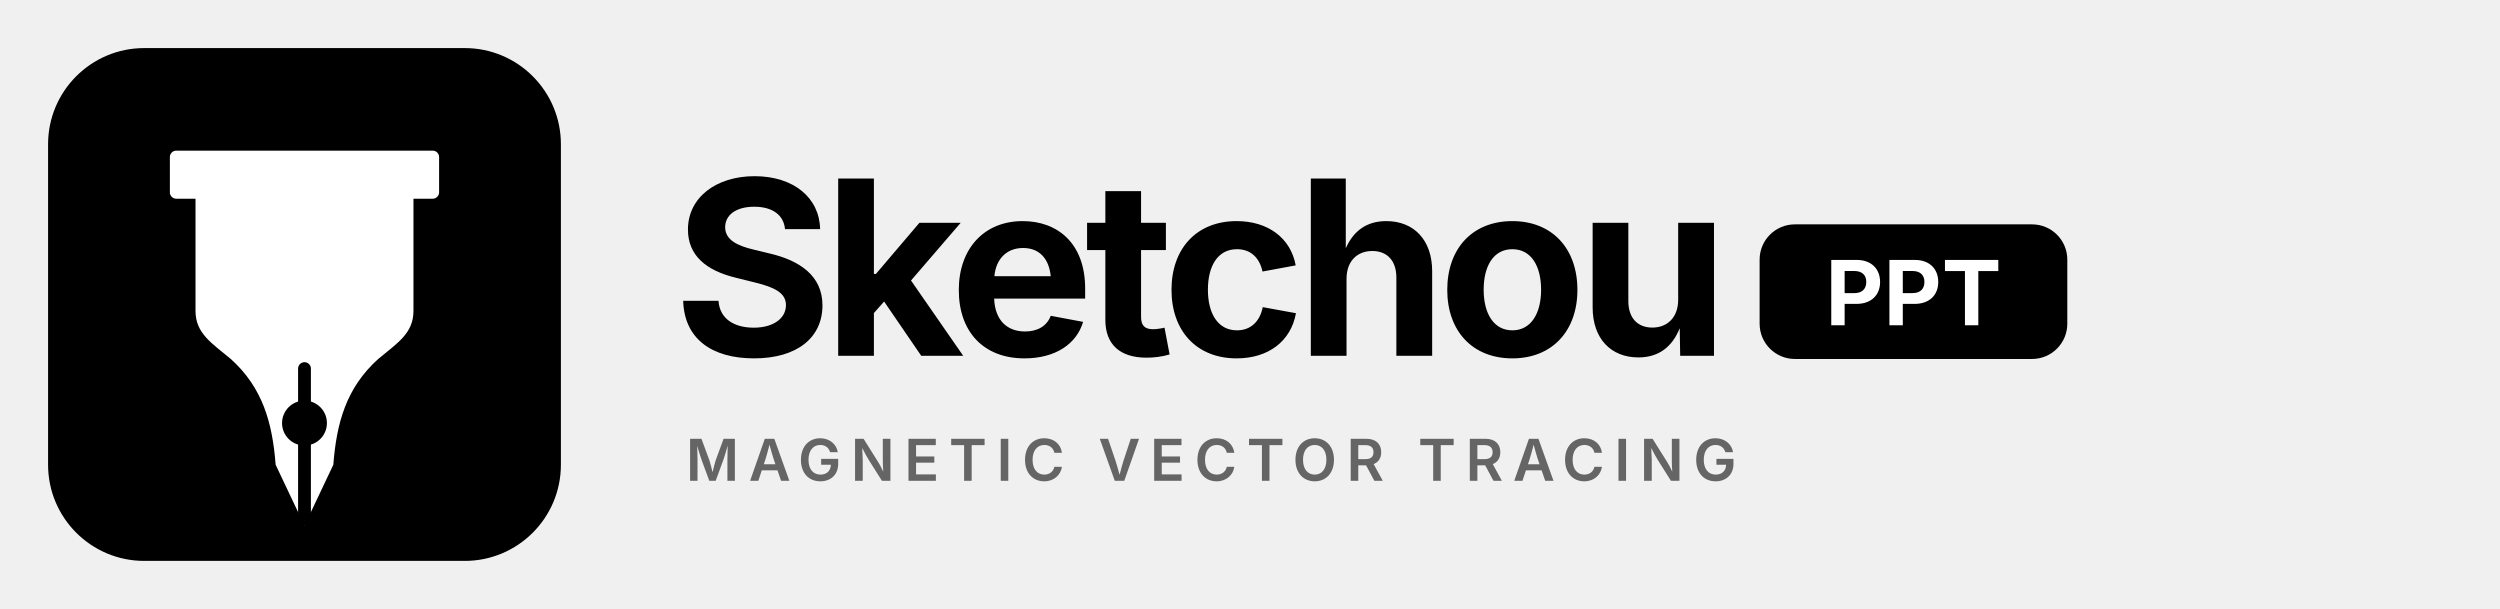
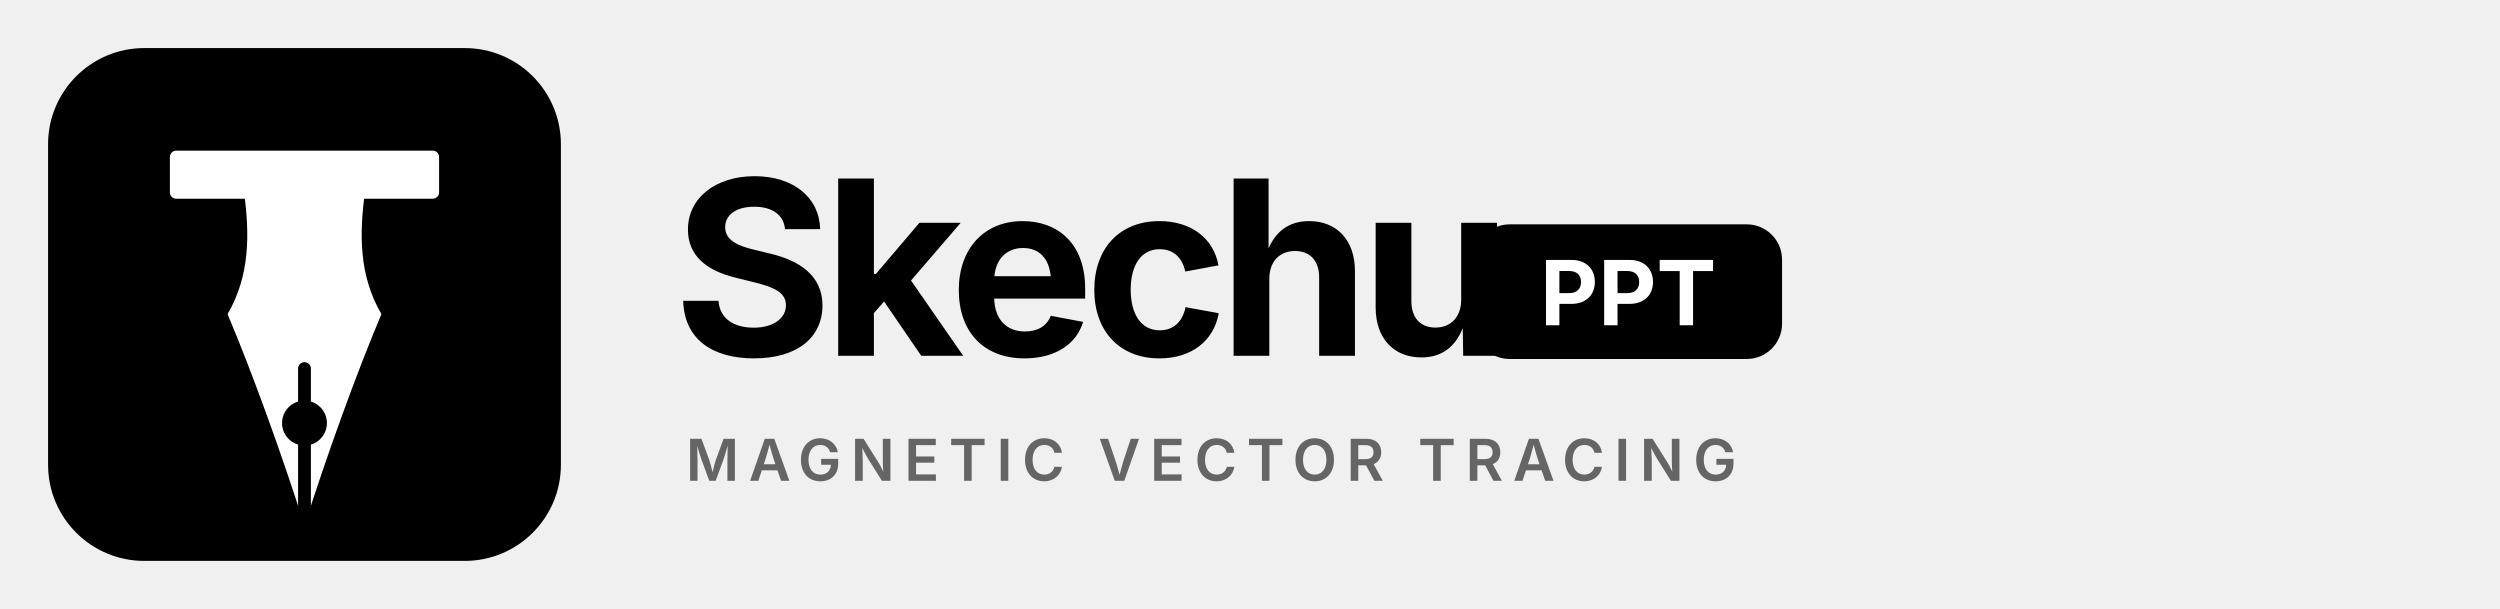
<svg xmlns="http://www.w3.org/2000/svg" viewBox="0 0 780 190" role="img" aria-labelledby="title desc">
  <rect x="15" y="15" width="160" height="160" rx="30" fill="#000" />
  <g fill="#fff">
    <rect x="53" y="47" width="84" height="15" rx="2" />
-     <path d="M61 59h68v38c0 7-5 10-11 15-10 9-13 20-14 33l-9 19-9-19c-1-13-4-24-14-33-6-5-11-8-11-15z" />
+     <path d="M76 59 C78 73 78 86 71 98 C79 117 88 142 95 164 C102 142 111 117 119 98 C112 86 112 73 114 59 Z" />
  </g>
  <g fill="#000">
    <rect x="93" y="113" width="4" height="51" rx="2" />
    <circle cx="95" cy="132" r="7" />
  </g>
-   <text x="210" y="111" font-family="Segoe UI,Inter,Arial,sans-serif" font-size="76" font-weight="700" letter-spacing="-3" fill="#000">Sketchou</text>
-   <rect x="549" y="70" width="96" height="42" rx="11" fill="#000" />
-   <text x="597" y="91" text-anchor="middle" dominant-baseline="middle" font-family="Segoe UI,Inter,Arial,sans-serif" font-size="28" font-weight="700" fill="#fff">PPT</text>
+   <text x="210" y="111" font-family="Segoe UI,Inter,Arial,sans-serif" font-size="76" font-weight="700" letter-spacing="-3" fill="#000">Skechu</text>
+   <rect x="460" y="70" width="96" height="42" rx="11" fill="#000" />
+   <text x="508" y="91" text-anchor="middle" dominant-baseline="middle" font-family="Segoe UI,Inter,Arial,sans-serif" font-size="28" font-weight="700" fill="#fff">PPT</text>
  <text x="214" y="150" font-family="Segoe UI,Inter,Arial,sans-serif" font-size="18" font-weight="600" letter-spacing="3" fill="#000" opacity=".58">MAGNETIC VECTOR TRACING</text>
</svg>
